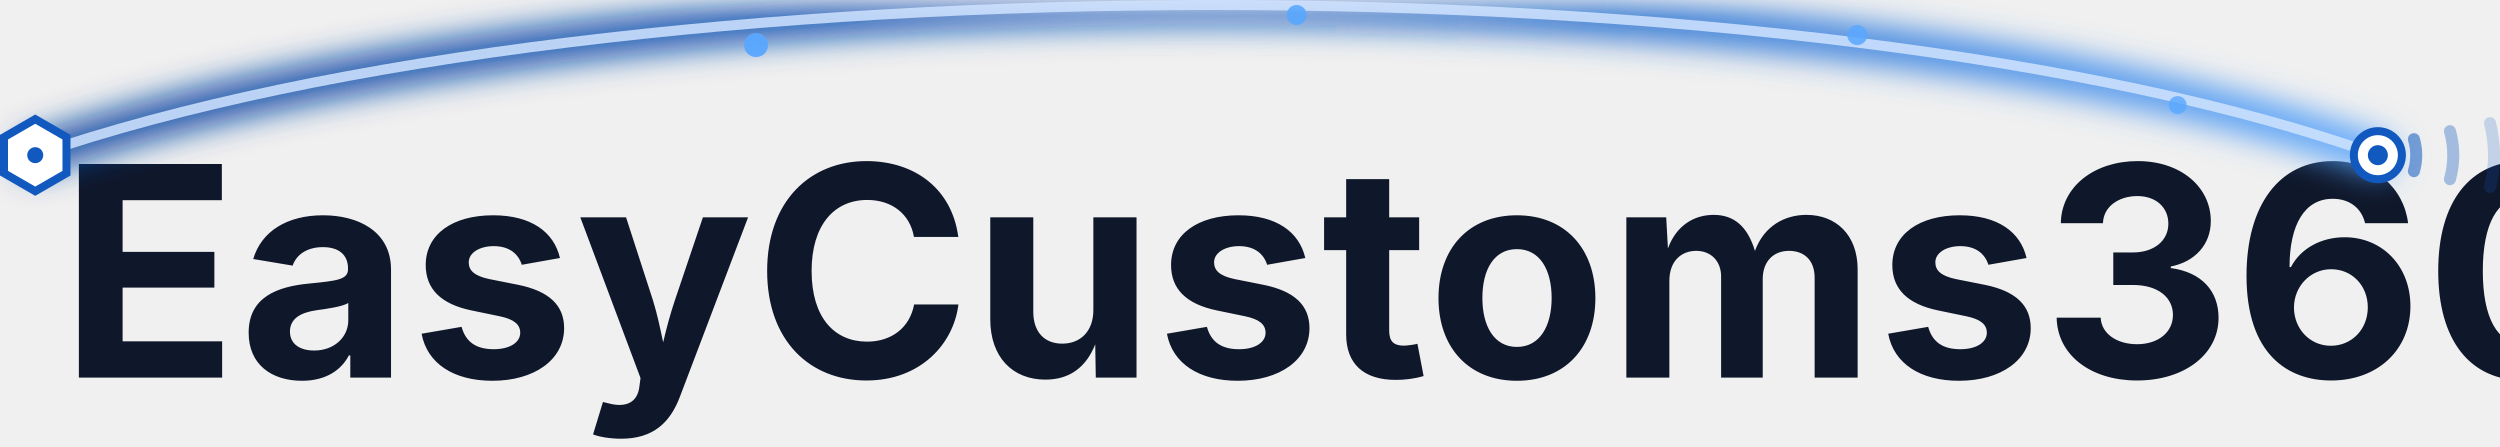
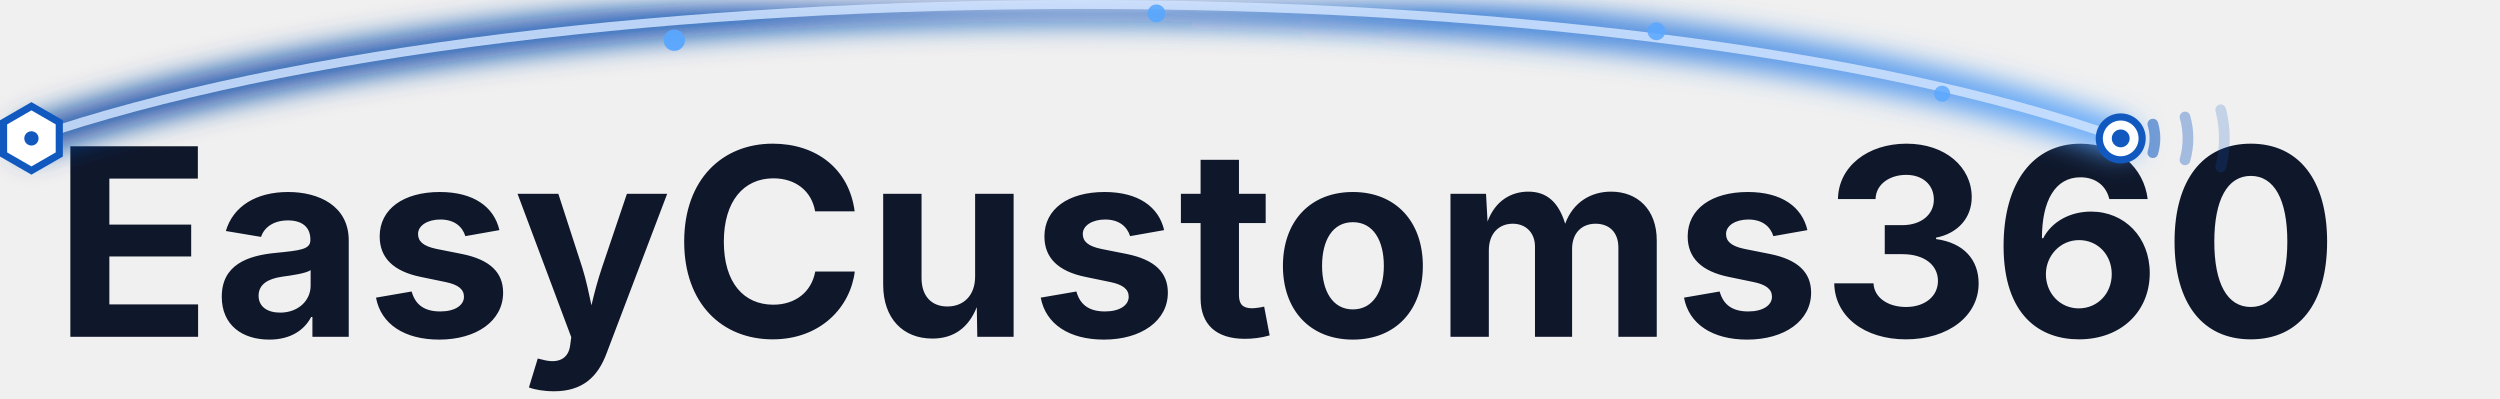
- <svg xmlns="http://www.w3.org/2000/svg" width="1248.6" height="223.05" version="1.1" viewBox="0 0 1248.6 223.05">
+ <svg xmlns="http://www.w3.org/2000/svg" width="1400" height="223.05" version="1.1" viewBox="0 0 1400 223.05">
  <defs>
    <style>.wm { font-family: Poppins, Inter, system-ui, -apple-system, Segoe UI, Roboto; font-weight: 700; }
      .sub { font-family: Poppins, Inter, system-ui, -apple-system, Segoe UI, Roboto; font-weight: 500; }</style>
    <linearGradient id="connGrad" x1="72.601" x2="474.03" y1="845.64" y2="845.64" gradientTransform="scale(3.0551 .32733)" gradientUnits="userSpaceOnUse">
      <stop stop-color="#0D47A1" offset="0" />
      <stop stop-color="#1159BF" offset=".55" />
      <stop stop-color="#59A7FF" offset="1" />
    </linearGradient>
    <filter id="connGlow" x="-.024" y="-.376" width="1.048" height="1.752">
      <feGaussianBlur result="b" stdDeviation="8" />
      <feColorMatrix in="b" values="0 0 0 0 0.07                 0 0 0 0 0.45                 0 0 0 0 0.95                 0 0 0 0 0.65 0" />
    </filter>
  </defs>
  <g id="Background" transform="translate(-232.4,-302.5)">
    <rect x="81.501" y="-17.464" width="1800" height="900" fill="none" />
  </g>
  <g id="Wordmark" transform="translate(-232.4,-302.5)">
    <text class="wm" x="262.122" y="491.1" fill="#0f172a" font-size="146.67px" letter-spacing=".5">EasyCustoms360</text>
  </g>
  <g id="ConnectionArc" transform="translate(-232.4,-302.5)">
    <path d="m250 380c290-100 890-100 1170 0" fill="none" filter="url(#connGlow)" stroke="url(#connGrad)" stroke-linecap="round" stroke-width="18" />
    <path d="m250 380c290-100 890-100 1170 0" fill="none" opacity=".85" stroke="#cfe3ff" stroke-linecap="round" stroke-width="5" />
    <g fill="#59a7ff">
      <circle cx="610" cy="325" r="6" opacity=".95" />
      <circle cx="880" cy="310" r="5" opacity=".9" />
      <circle cx="1160" cy="320" r="5" opacity=".85" />
      <circle cx="1320" cy="355" r="4.5" opacity=".8" />
    </g>
    <g id="ConsultantHex" transform="translate(250,380)">
      <polygon points="-15.6 9 -15.6 -9 0 -18 15.6 -9 15.6 9 0 18" fill="#fff" stroke="#1159bf" stroke-width="4" />
      <circle r="4" fill="#1159bf" />
    </g>
    <g id="ClientRing" transform="translate(1420,380)">
      <circle r="12" fill="#fff" stroke="#1159bf" stroke-width="4" />
      <circle r="5" fill="#1159bf" />
    </g>
    <g id="SignalWaves" transform="translate(1420,380)" fill="none" stroke="#1159bf" stroke-linecap="round" stroke-width="6">
      <path d="m18-8a28 28 0 0 1 0 16" opacity=".55" />
      <path d="m36-12a44 44 0 0 1 0 24" opacity=".35" />
      <path d="m56-16a64 64 0 0 1 0 32" opacity=".2" />
    </g>
  </g>
</svg>
